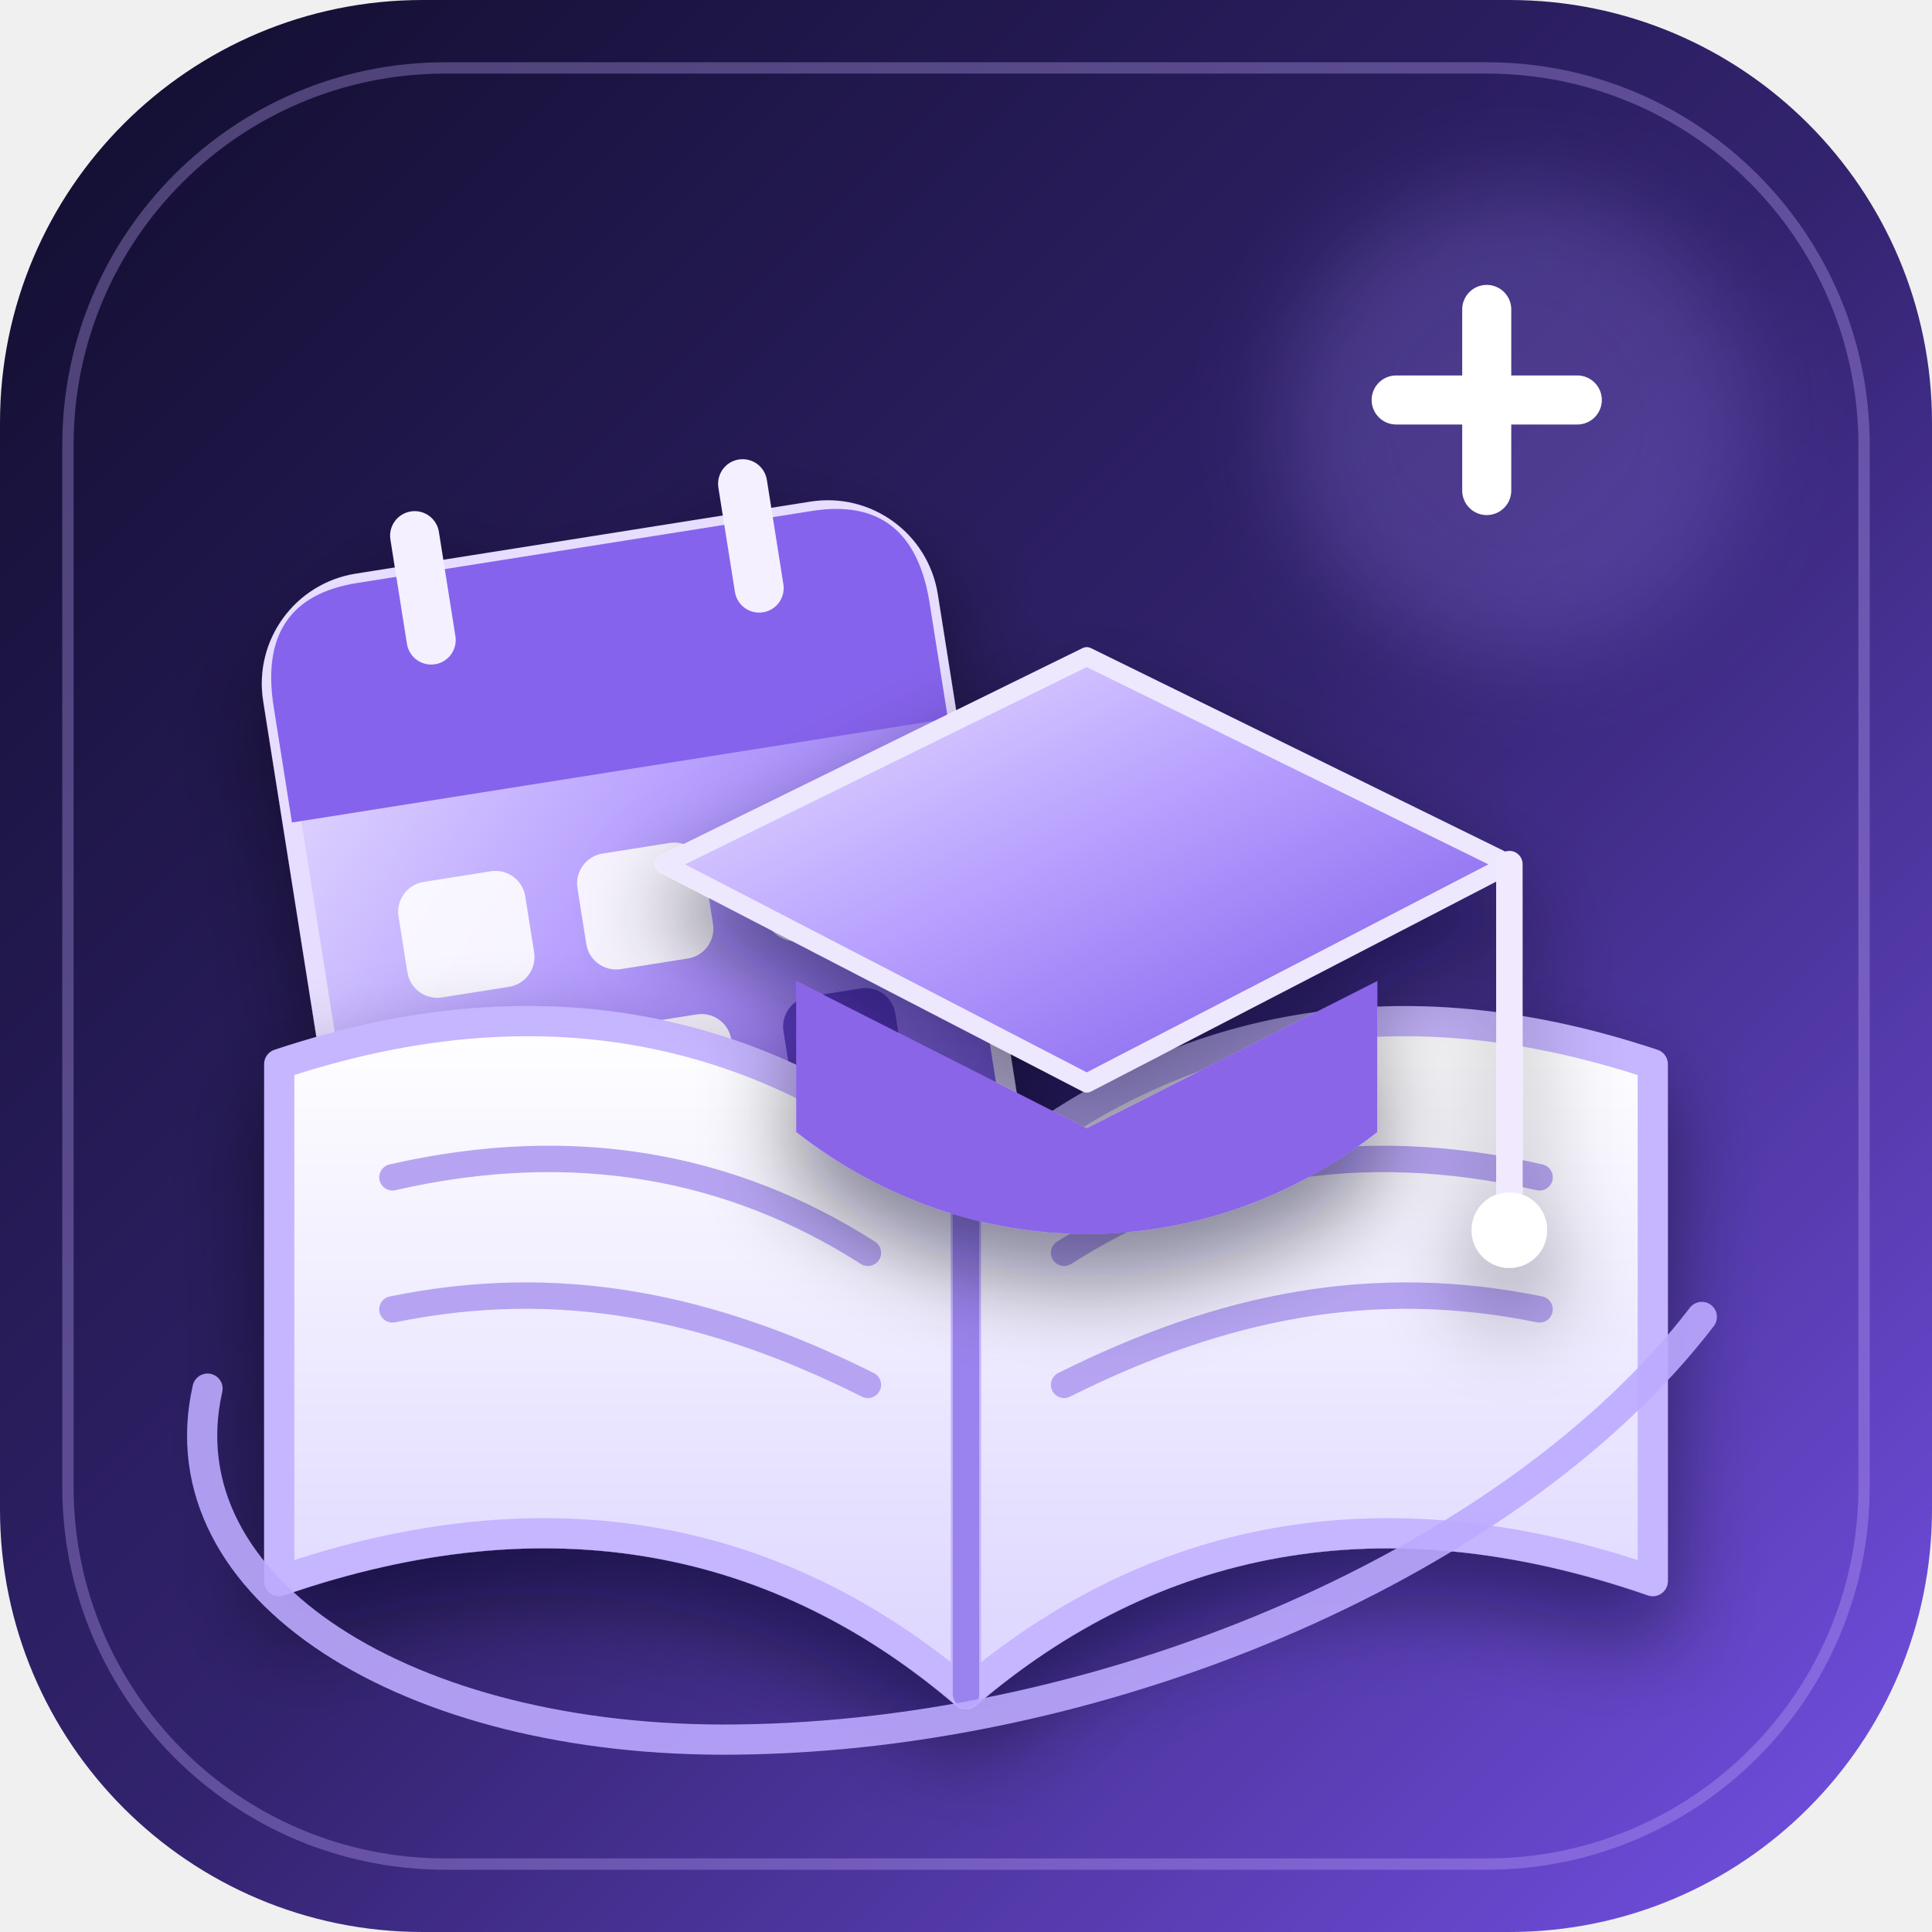
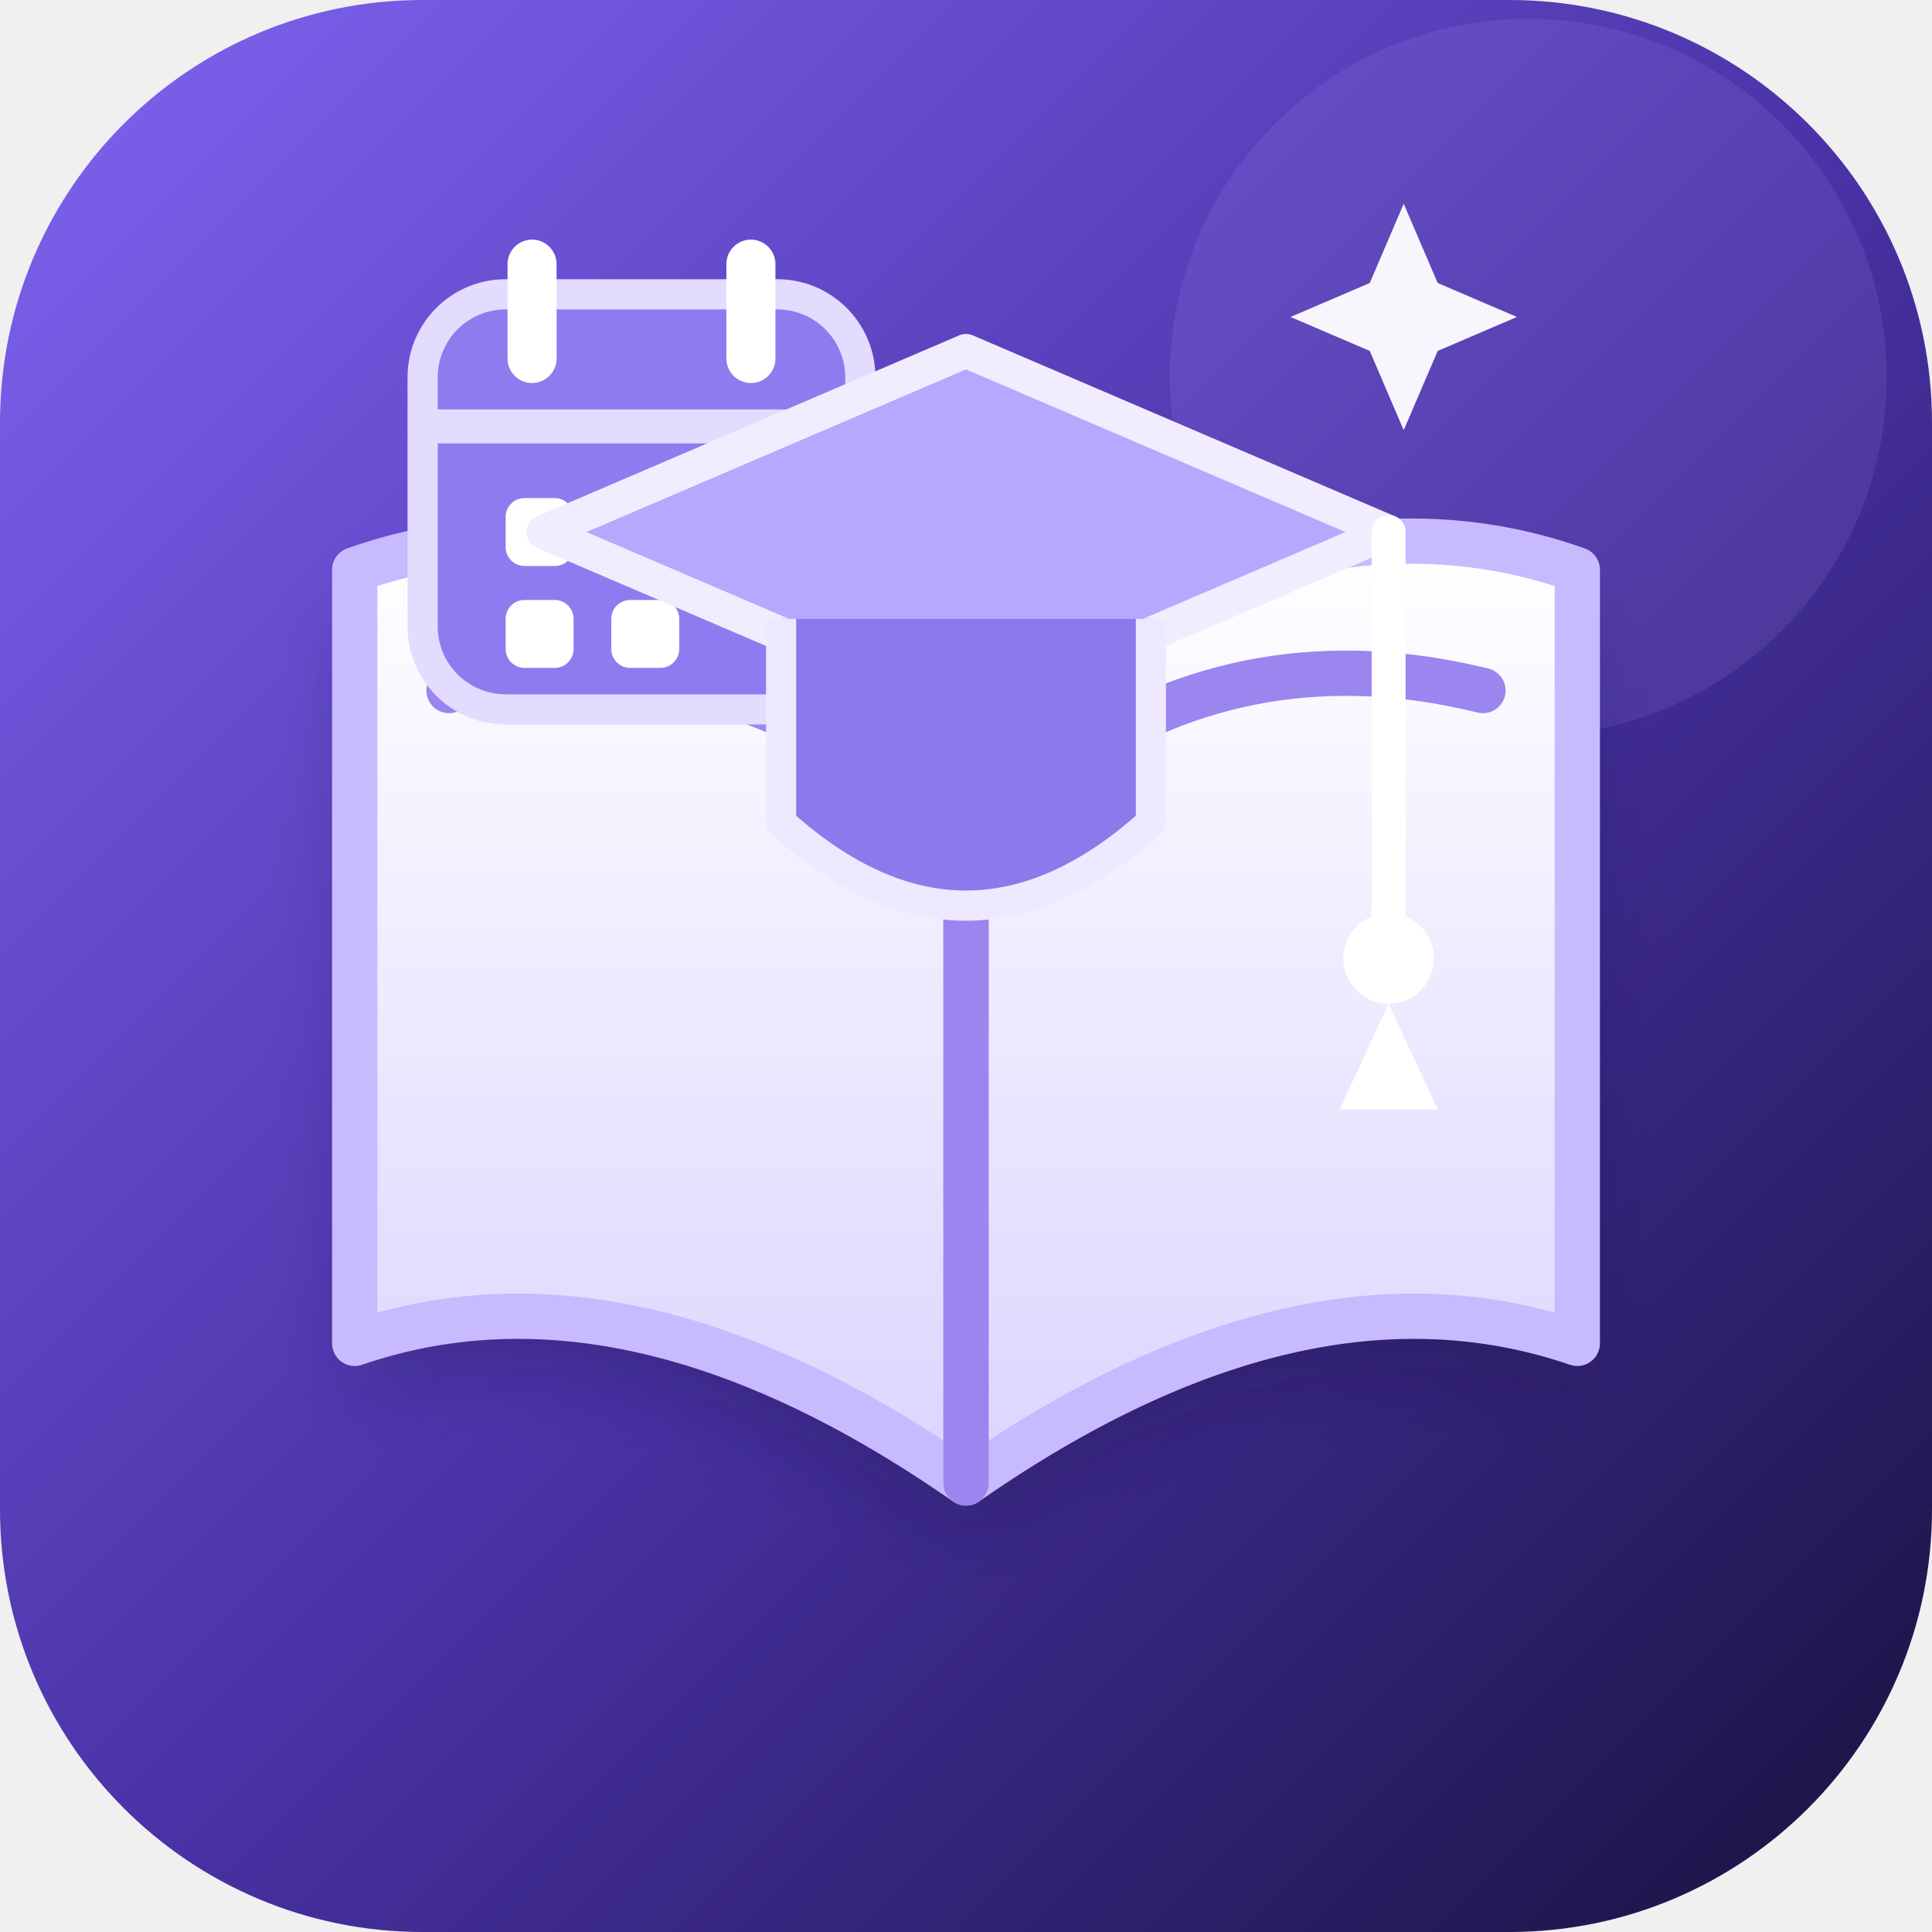
<svg xmlns="http://www.w3.org/2000/svg" viewBox="0 0 512 512">
  <defs>
    <linearGradient id="bg" x1="0" y1="0" x2="1" y2="1">
-       <stop stop-color="#100d2c" />
-       <stop offset=".52" stop-color="#33236f" />
-       <stop offset="1" stop-color="#7652e8" />
-     </linearGradient>
-     <linearGradient id="purple" x1="0" y1="0" x2="1" y2="1">
-       <stop stop-color="#eee8ff" />
-       <stop offset=".45" stop-color="#b9a2ff" />
-       <stop offset="1" stop-color="#7854e8" />
+       <stop stop-color="#8065f2" />
+       <stop offset=".52" stop-color="#4932a5" />
+       <stop offset="1" stop-color="#17113d" />
    </linearGradient>
    <linearGradient id="paper" x1="0" y1="0" x2="0" y2="1">
      <stop stop-color="#fff" />
      <stop offset="1" stop-color="#dcd4ff" />
    </linearGradient>
-     <filter id="glow" x="-50%" y="-50%" width="200%" height="200%">
-       <feGaussianBlur stdDeviation="12" />
-     </filter>
-     <filter id="shadow" x="-40%" y="-40%" width="180%" height="180%">
-       <feDropShadow dx="0" dy="12" stdDeviation="12" flood-color="#09051d" flood-opacity=".48" />
+     <filter id="shadow" x="-30%" y="-30%" width="160%" height="160%">
+       <feGaussianBlur stdDeviation="10" />
    </filter>
  </defs>
  <rect width="512" height="512" rx="112" fill="url(#bg)" />
-   <rect x="18" y="18" width="476" height="476" rx="100" fill="none" stroke="#c6adff" stroke-opacity=".32" stroke-width="3" />
-   <circle cx="402" cy="112" r="62" fill="#a58bff" opacity=".23" filter="url(#glow)" />
-   <path d="M394 82v48m-24-24h48" stroke="#fff" stroke-width="13" stroke-linecap="round" />
-   <g transform="translate(73 134) rotate(-9 95 100)" filter="url(#shadow)">
-     <rect x="8" y="10" width="176" height="194" rx="27" fill="url(#purple)" stroke="#e7ddff" stroke-width="5" />
-     <path d="M8 39q0-29 27-29h122q27 0 27 29v31H8Z" fill="#8664ec" />
-     <path d="M52 0v28M140 0v28" stroke="#f5f0ff" stroke-width="13" stroke-linecap="round" />
-     <g fill="#fff" opacity=".88">
-       <rect x="32" y="91" width="34" height="31" rx="8" />
-       <rect x="80" y="91" width="34" height="31" rx="8" />
-       <rect x="128" y="91" width="30" height="31" rx="8" />
-       <rect x="32" y="137" width="34" height="31" rx="8" />
-       <rect x="80" y="137" width="34" height="31" rx="8" />
+   <circle cx="405" cy="100" r="95" fill="#b7a5ff" opacity=".12" />
+   <path d="M94 164q73-26 162 37v205q-89-62-162-37zM418 164q-73-26-162 37v205q89-62 162-37z" fill="#17113d" opacity=".3" filter="url(#shadow)" />
+   <path d="M94 151q73-26 162 37v205q-89-62-162-37zM418 151q-73-26-162 37v205q89-62 162-37z" fill="url(#paper)" stroke="#c8baff" stroke-width="12" stroke-linejoin="round" />
+   <path d="M256 188v205M119 183q61-15 111 19m163-19q-61-15-111 19" fill="none" stroke="#9b85ee" stroke-width="12" stroke-linecap="round" />
+   <g transform="translate(112 78)">
+     <rect x="0" y="0" width="116" height="110" rx="22" fill="#8f7bf0" stroke="#e3dcff" stroke-width="8" />
+     <path d="M0 35h116" stroke="#e3dcff" stroke-width="9" />
+     <path d="M29-8v25m58-25v25" stroke="#fff" stroke-width="13" stroke-linecap="round" />
+     <g fill="#fff">
+       <rect x="22" y="54" width="18" height="18" rx="5" />
+       <rect x="50" y="54" width="18" height="18" rx="5" />
+       <rect x="78" y="54" width="18" height="18" rx="5" />
+       <rect x="22" y="81" width="18" height="18" rx="5" />
+       <rect x="50" y="81" width="18" height="18" rx="5" />
    </g>
-     <rect x="128" y="137" width="30" height="31" rx="8" fill="#5b3bc4" />
  </g>
-   <g filter="url(#shadow)">
-     <path d="M74 282c72-24 133-9 182 35v132c-49-42-110-55-182-30Z" fill="url(#paper)" stroke="#c6b5ff" stroke-width="8" stroke-linejoin="round" />
-     <path d="M438 282c-72-24-133-9-182 35v132c49-42 110-55 182-30Z" fill="url(#paper)" stroke="#c6b5ff" stroke-width="8" stroke-linejoin="round" />
-     <path d="M256 317v132" stroke="#9b83ed" stroke-width="7" stroke-linecap="round" />
-     <path d="M104 312c48-11 90-3 126 20M104 347c44-9 84-1 126 20M408 312c-48-11-90-3-126 20M408 347c-44-9-84-1-126 20" stroke="#b6a4f2" stroke-width="7" stroke-linecap="round" fill="none" />
-   </g>
-   <g filter="url(#shadow)">
-     <path d="m176 229 112-55 112 55-112 58Z" fill="url(#purple)" stroke="#eee8ff" stroke-width="5" stroke-linejoin="round" />
-     <path d="M211 260v40c46 36 108 36 154 0v-40l-77 39Z" fill="#8a65e8" />
-     <path d="M400 229v91" stroke="#f1eaff" stroke-width="7" stroke-linecap="round" />
-     <circle cx="400" cy="326" r="10" fill="#fff" />
-   </g>
-   <path d="M55 368c-12 53 53 94 140 93 100-1 207-48 256-112" fill="none" stroke="#bdaaff" stroke-width="8" stroke-linecap="round" opacity=".9" />
+   <path d="m256 93 112 48-112 48-112-48z" fill="#b8a7ff" stroke="#f1edff" stroke-width="9" stroke-linejoin="round" />
+   <path d="M207 164v54q49 44 98 0v-54" fill="#8d78ec" stroke="#eee9ff" stroke-width="8" stroke-linejoin="round" />
+   <path d="M368 141v102" stroke="#fff" stroke-width="9" stroke-linecap="round" />
+   <circle cx="368" cy="254" r="12" fill="#fff" />
+   <path d="m368 266-13 28h26z" fill="#fff" />
+   <path d="m363 75 9-21 9 21 21 9-21 9-9 21-9-21-21-9z" fill="#fff" opacity=".95" />
</svg>
